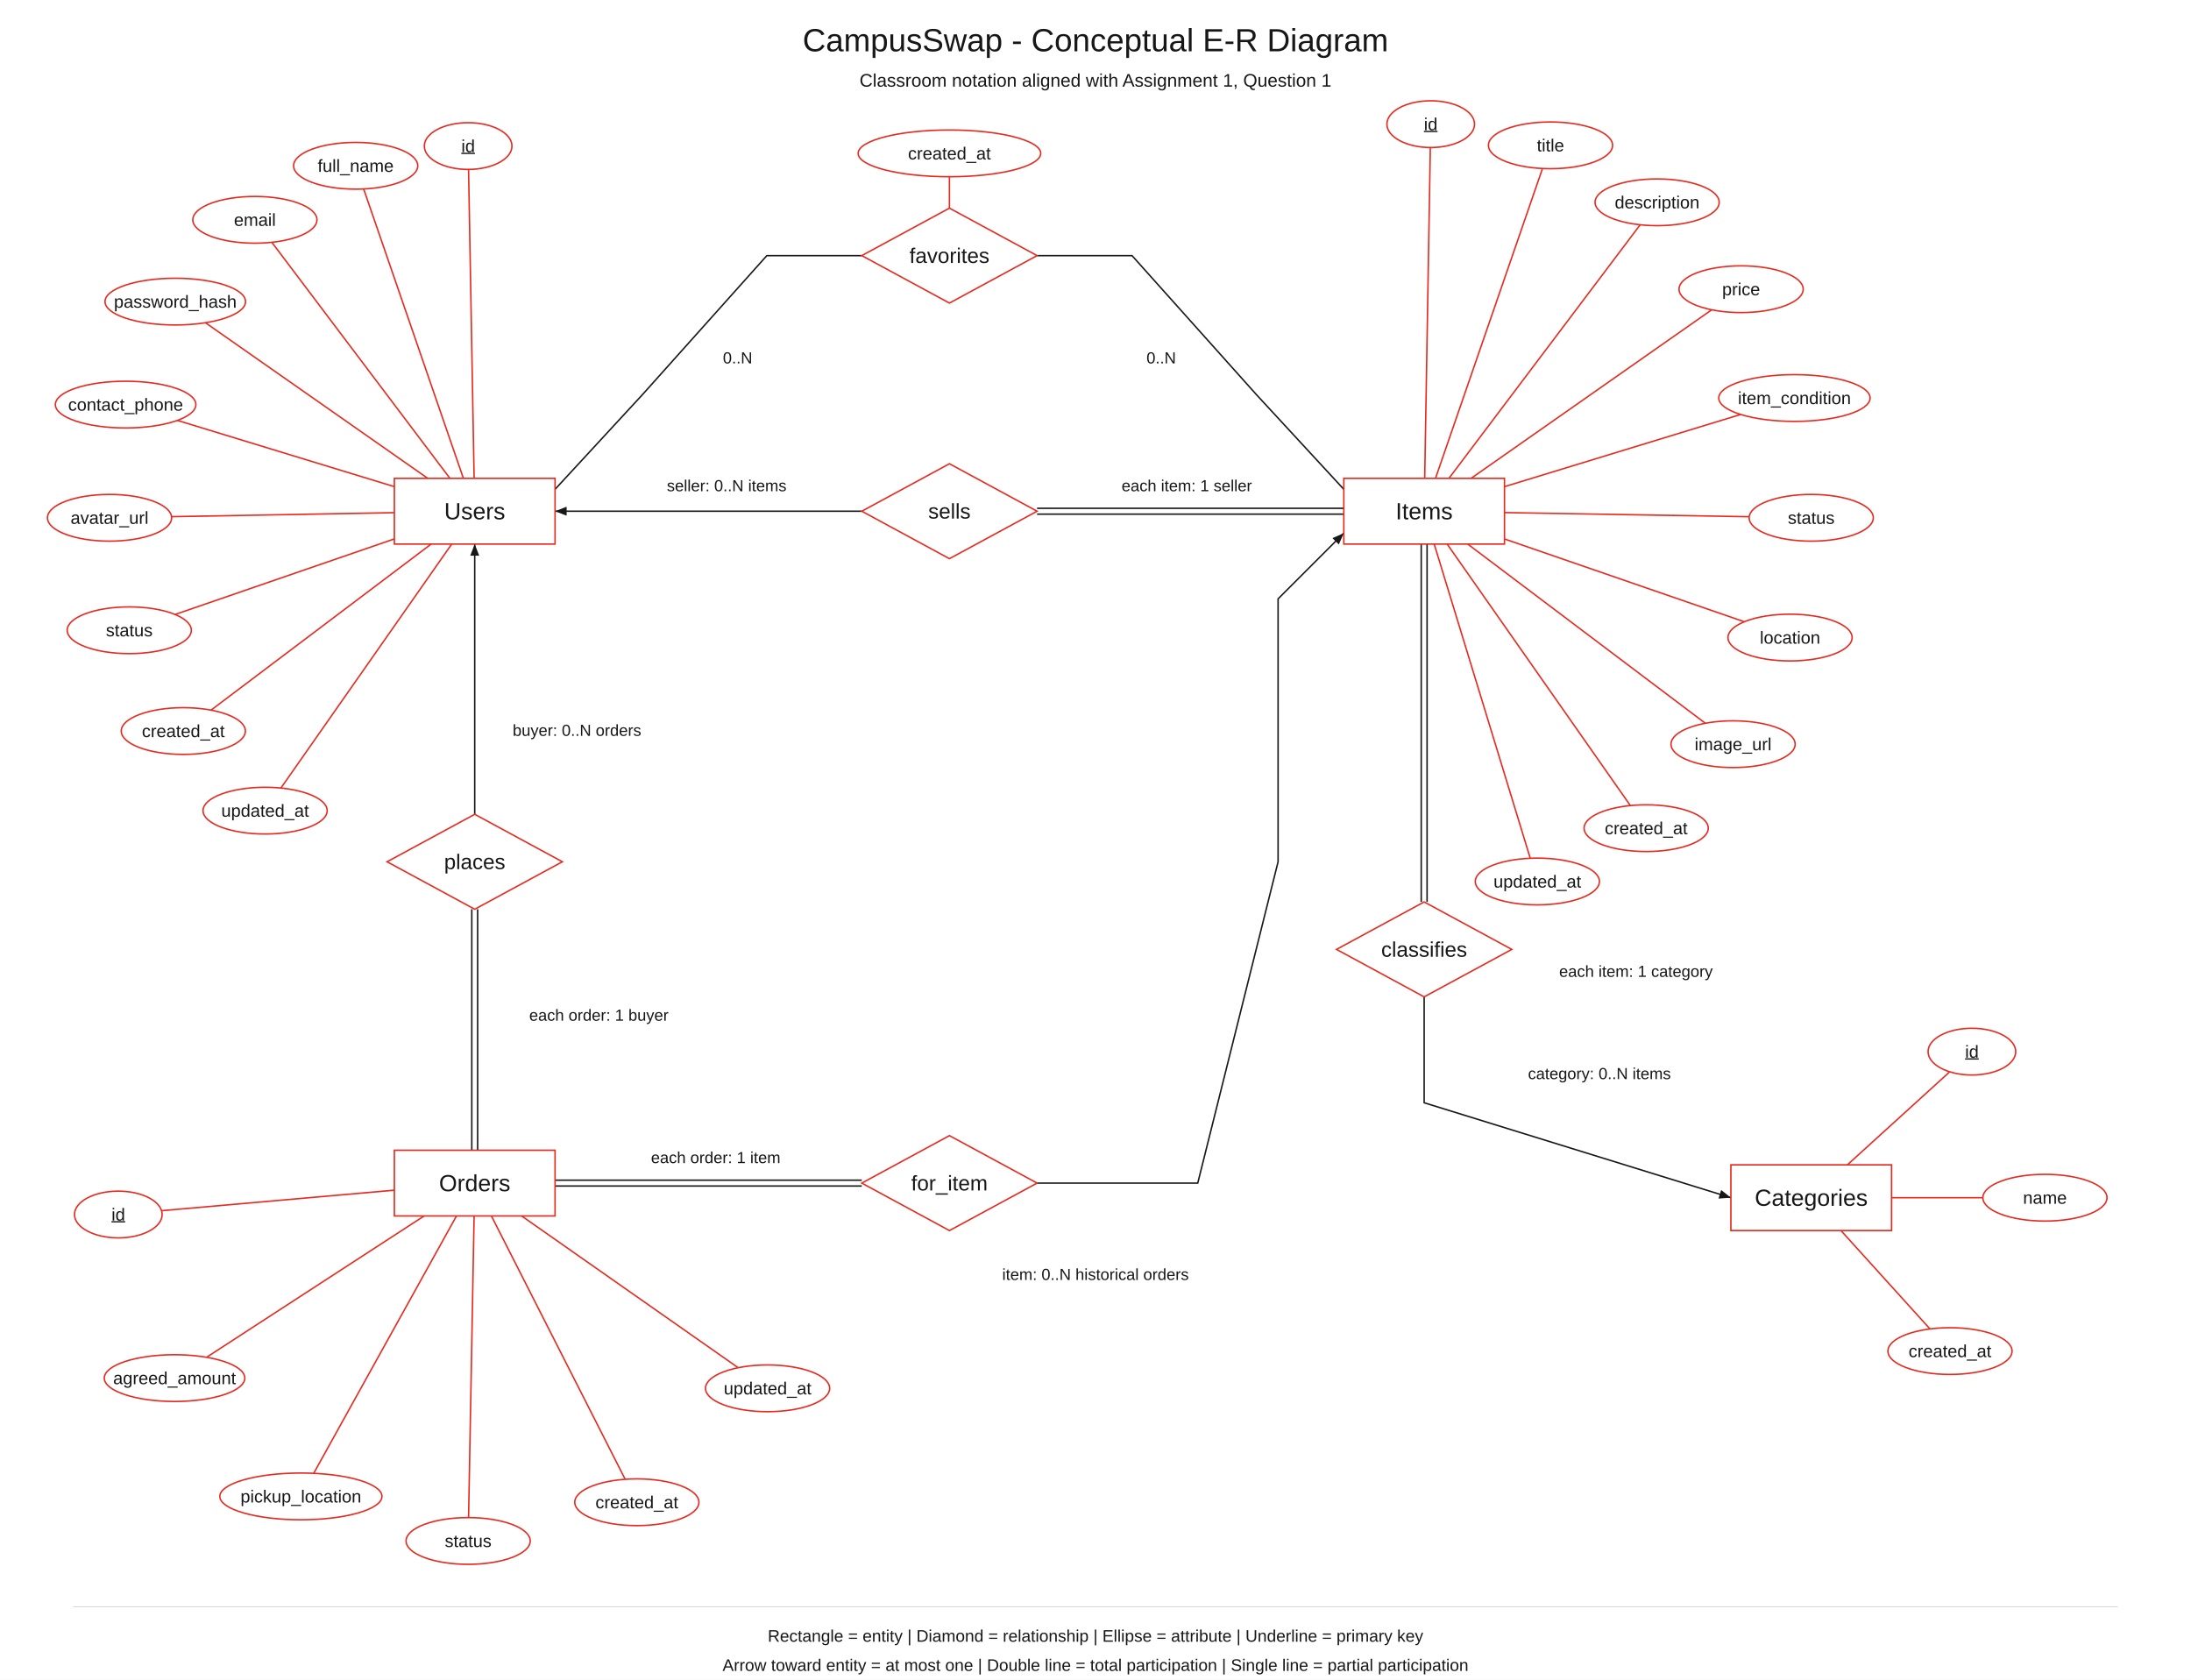
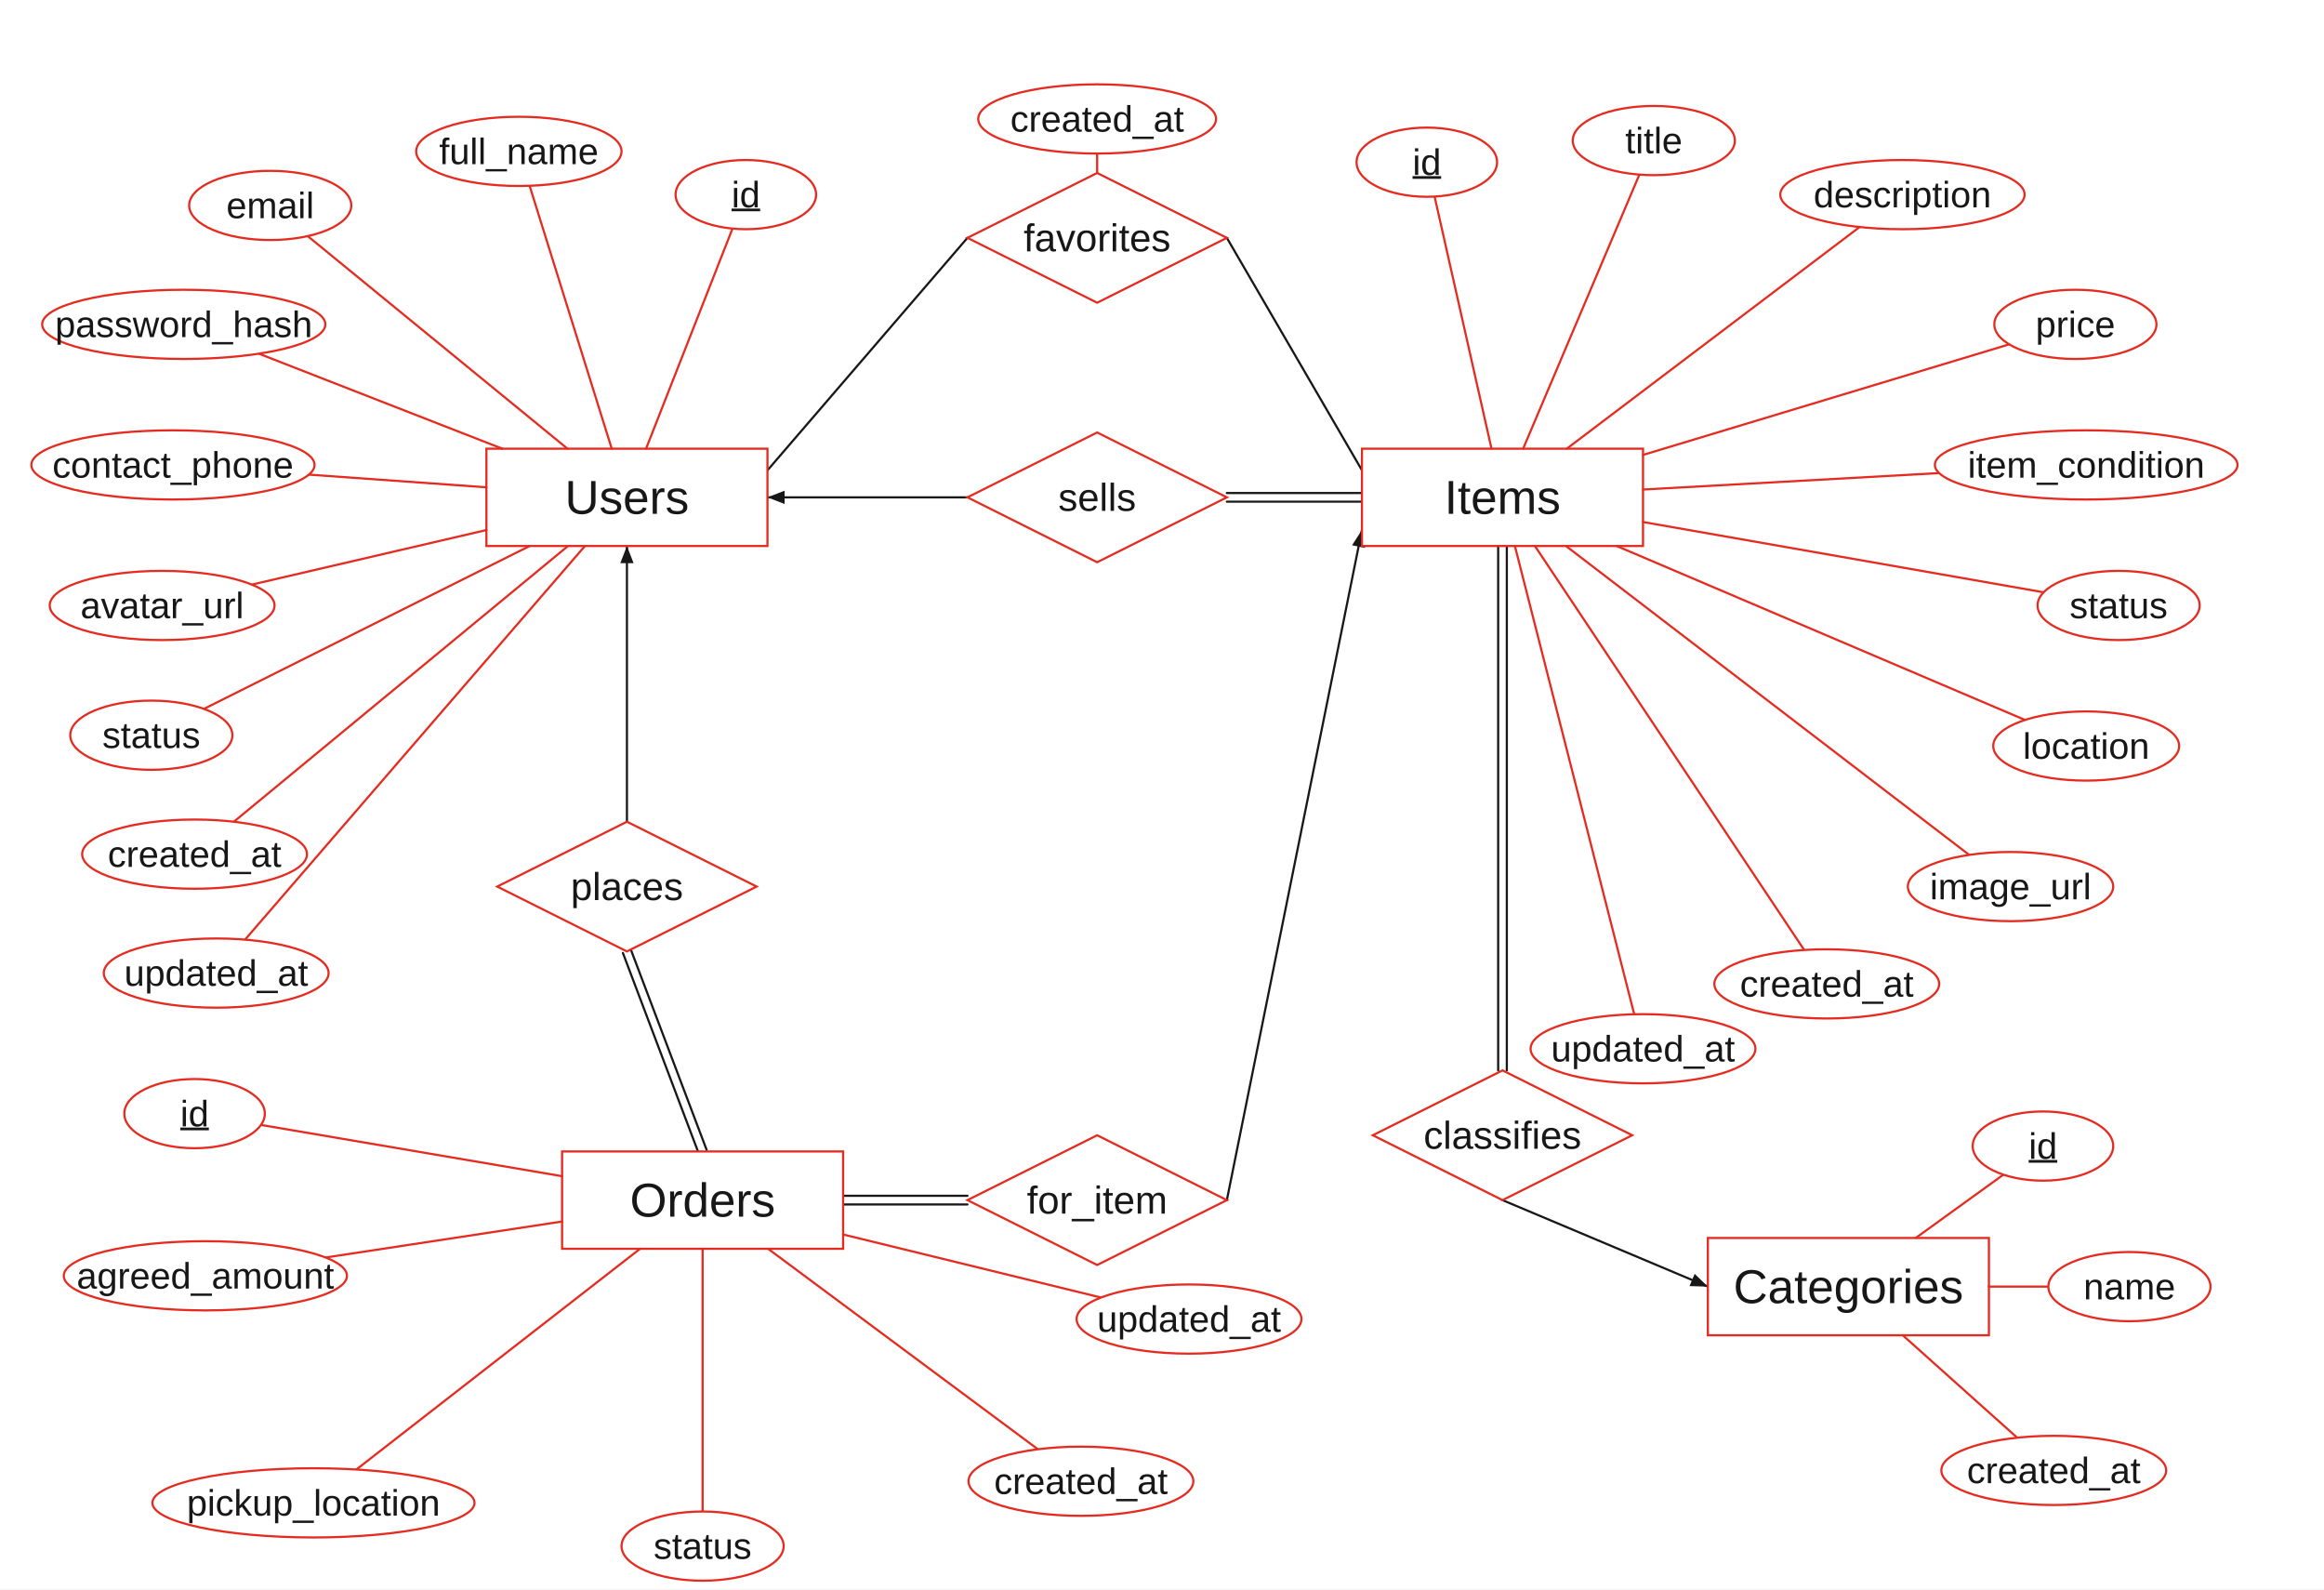
- <svg xmlns="http://www.w3.org/2000/svg" width="3000" height="2300" viewBox="0 0 3000 2300">
+ <svg xmlns="http://www.w3.org/2000/svg" width="2150" height="1470" viewBox="0 0 2150 1470">
  <rect width="100%" height="100%" fill="white" />
-   <text x="1500" y="55" text-anchor="middle" dominant-baseline="central" font-family="Arial, Helvetica, sans-serif" font-size="44" fill="#171717">CampusSwap - Conceptual E-R Diagram</text>
-   <text x="1500" y="110" text-anchor="middle" dominant-baseline="central" font-family="Arial, Helvetica, sans-serif" font-size="25" fill="#171717">Classroom notation aligned with Assignment 1, Question 1</text>
-   <polyline points="1180,700 760,700" fill="none" stroke="#171717" stroke-width="2" />
-   <polygon points="760,700 775.85,693.853 775.85,706.147" fill="#171717" />
-   <polyline points="1420.0,704.0 1840.0,704.0" fill="none" stroke="#171717" stroke-width="2" />
-   <polyline points="1420.0,696.0 1840.0,696.0" fill="none" stroke="#171717" stroke-width="2" />
-   <text x="995" y="665" text-anchor="middle" dominant-baseline="central" font-family="Arial, Helvetica, sans-serif" font-size="22" fill="#171717">seller: 0..N items</text>
-   <text x="1625" y="665" text-anchor="middle" dominant-baseline="central" font-family="Arial, Helvetica, sans-serif" font-size="22" fill="#171717">each item: 1 seller</text>
-   <polyline points="760,670 880,540 1050,350 1180,350" fill="none" stroke="#171717" stroke-width="2" />
-   <polyline points="1420,350 1550,350 1720,540 1840,670" fill="none" stroke="#171717" stroke-width="2" />
-   <text x="1010" y="490" text-anchor="middle" dominant-baseline="central" font-family="Arial, Helvetica, sans-serif" font-size="22" fill="#171717">0..N</text>
-   <text x="1590" y="490" text-anchor="middle" dominant-baseline="central" font-family="Arial, Helvetica, sans-serif" font-size="22" fill="#171717">0..N</text>
-   <polyline points="1300,290 1300,242" fill="none" stroke="#e52b20" stroke-width="2" />
-   <polyline points="650,1115 650,745" fill="none" stroke="#171717" stroke-width="2" />
-   <polygon points="650,745 656.147,760.85 643.853,760.85" fill="#171717" />
-   <polyline points="646.0,1245.0 646.0,1575.0" fill="none" stroke="#171717" stroke-width="2" />
-   <polyline points="654.0,1245.0 654.0,1575.0" fill="none" stroke="#171717" stroke-width="2" />
-   <text x="790" y="1000" text-anchor="middle" dominant-baseline="central" font-family="Arial, Helvetica, sans-serif" font-size="22" fill="#171717">buyer: 0..N orders</text>
-   <text x="820" y="1390" text-anchor="middle" dominant-baseline="central" font-family="Arial, Helvetica, sans-serif" font-size="22" fill="#171717">each order: 1 buyer</text>
-   <polyline points="760.0,1624.0 1180.0,1624.0" fill="none" stroke="#171717" stroke-width="2" />
-   <polyline points="760.0,1616.0 1180.0,1616.0" fill="none" stroke="#171717" stroke-width="2" />
-   <polyline points="1420,1620 1640,1620 1750,1180 1750,820 1840,730" fill="none" stroke="#171717" stroke-width="2" />
-   <polygon points="1840,730 1833.14,745.554 1824.446,736.86" fill="#171717" />
-   <text x="980" y="1585" text-anchor="middle" dominant-baseline="central" font-family="Arial, Helvetica, sans-serif" font-size="22" fill="#171717">each order: 1 item</text>
-   <text x="1500" y="1745" text-anchor="middle" dominant-baseline="central" font-family="Arial, Helvetica, sans-serif" font-size="22" fill="#171717">item: 0..N historical orders</text>
-   <polyline points="1946.0,745.0 1946.0,1235.0" fill="none" stroke="#171717" stroke-width="2" />
-   <polyline points="1954.0,745.0 1954.0,1235.0" fill="none" stroke="#171717" stroke-width="2" />
-   <polyline points="1950,1365 1950,1510 2370,1640" fill="none" stroke="#171717" stroke-width="2" />
-   <polygon points="2370,1640 2353.041,1641.186 2356.677,1629.441" fill="#171717" />
-   <text x="2240" y="1330" text-anchor="middle" dominant-baseline="central" font-family="Arial, Helvetica, sans-serif" font-size="22" fill="#171717">each item: 1 category</text>
-   <text x="2190" y="1470" text-anchor="middle" dominant-baseline="central" font-family="Arial, Helvetica, sans-serif" font-size="22" fill="#171717">category: 0..N items</text>
-   <rect x="540" y="655" width="220" height="90" fill="white" stroke="#e52b20" stroke-width="2" />
-   <text x="650" y="700" text-anchor="middle" dominant-baseline="central" font-family="Arial, Helvetica, sans-serif" font-size="32" fill="#171717">Users</text>
-   <rect x="1840" y="655" width="220" height="90" fill="white" stroke="#e52b20" stroke-width="2" />
-   <text x="1950" y="700" text-anchor="middle" dominant-baseline="central" font-family="Arial, Helvetica, sans-serif" font-size="32" fill="#171717">Items</text>
-   <rect x="540" y="1575" width="220" height="90" fill="white" stroke="#e52b20" stroke-width="2" />
-   <text x="650" y="1620" text-anchor="middle" dominant-baseline="central" font-family="Arial, Helvetica, sans-serif" font-size="32" fill="#171717">Orders</text>
-   <rect x="2370" y="1595" width="220" height="90" fill="white" stroke="#e52b20" stroke-width="2" />
-   <text x="2480" y="1640" text-anchor="middle" dominant-baseline="central" font-family="Arial, Helvetica, sans-serif" font-size="32" fill="#171717">Categories</text>
-   <polygon points="1180,700 1300,635 1420,700 1300,765" fill="white" stroke="#e52b20" stroke-width="2" />
-   <text x="1300" y="700" text-anchor="middle" dominant-baseline="central" font-family="Arial, Helvetica, sans-serif" font-size="29" fill="#171717">sells</text>
-   <polygon points="1180,350 1300,285 1420,350 1300,415" fill="white" stroke="#e52b20" stroke-width="2" />
-   <text x="1300" y="350" text-anchor="middle" dominant-baseline="central" font-family="Arial, Helvetica, sans-serif" font-size="29" fill="#171717">favorites</text>
-   <polygon points="530,1180 650,1115 770,1180 650,1245" fill="white" stroke="#e52b20" stroke-width="2" />
-   <text x="650" y="1180" text-anchor="middle" dominant-baseline="central" font-family="Arial, Helvetica, sans-serif" font-size="29" fill="#171717">places</text>
-   <polygon points="1180,1620 1300,1555 1420,1620 1300,1685" fill="white" stroke="#e52b20" stroke-width="2" />
-   <text x="1300" y="1620" text-anchor="middle" dominant-baseline="central" font-family="Arial, Helvetica, sans-serif" font-size="29" fill="#171717">for_item</text>
-   <polygon points="1830,1300 1950,1235 2070,1300 1950,1365" fill="white" stroke="#e52b20" stroke-width="2" />
-   <text x="1950" y="1300" text-anchor="middle" dominant-baseline="central" font-family="Arial, Helvetica, sans-serif" font-size="29" fill="#171717">classifies</text>
-   <ellipse cx="1300" cy="210" rx="125" ry="32" fill="white" stroke="#e52b20" stroke-width="2" />
-   <text x="1300" y="210" text-anchor="middle" dominant-baseline="central" font-family="Arial, Helvetica, sans-serif" font-size="24" fill="#171717">created_at</text>
-   <polyline points="618.5,745.0 384.66,1079.056" fill="none" stroke="#e52b20" stroke-width="2" />
-   <ellipse cx="363" cy="1110" rx="85" ry="32" fill="white" stroke="#e52b20" stroke-width="2" />
-   <text x="363" y="1110" text-anchor="middle" dominant-baseline="central" font-family="Arial, Helvetica, sans-serif" font-size="24" fill="#171717">updated_at</text>
-   <polyline points="590.349,745.0 288.955,972.367" fill="none" stroke="#e52b20" stroke-width="2" />
-   <ellipse cx="251" cy="1001" rx="85" ry="32" fill="white" stroke="#e52b20" stroke-width="2" />
-   <text x="251" y="1001" text-anchor="middle" dominant-baseline="central" font-family="Arial, Helvetica, sans-serif" font-size="24" fill="#171717">created_at</text>
-   <polyline points="540.0,737.907 239.699,841.393" fill="none" stroke="#e52b20" stroke-width="2" />
-   <ellipse cx="177" cy="863" rx="85" ry="32" fill="white" stroke="#e52b20" stroke-width="2" />
-   <text x="177" y="863" text-anchor="middle" dominant-baseline="central" font-family="Arial, Helvetica, sans-serif" font-size="24" fill="#171717">status</text>
-   <polyline points="540.0,701.98 234.903,707.472" fill="none" stroke="#e52b20" stroke-width="2" />
-   <ellipse cx="150" cy="709" rx="85" ry="32" fill="white" stroke="#e52b20" stroke-width="2" />
-   <text x="150" y="709" text-anchor="middle" dominant-baseline="central" font-family="Arial, Helvetica, sans-serif" font-size="24" fill="#171717">avatar_url</text>
-   <polyline points="540.0,666.402 242.859,575.643" fill="none" stroke="#e52b20" stroke-width="2" />
-   <ellipse cx="172" cy="554" rx="96.2" ry="32" fill="white" stroke="#e52b20" stroke-width="2" />
-   <text x="172" y="554" text-anchor="middle" dominant-baseline="central" font-family="Arial, Helvetica, sans-serif" font-size="24" fill="#171717">contact_phone</text>
-   <polyline points="585.714,655.0 281.289,441.903" fill="none" stroke="#e52b20" stroke-width="2" />
-   <ellipse cx="240" cy="413" rx="96.2" ry="32" fill="white" stroke="#e52b20" stroke-width="2" />
-   <text x="240" y="413" text-anchor="middle" dominant-baseline="central" font-family="Arial, Helvetica, sans-serif" font-size="24" fill="#171717">password_hash</text>
-   <polyline points="616.053,655.0 372.222,331.783" fill="none" stroke="#e52b20" stroke-width="2" />
-   <ellipse cx="349" cy="301" rx="85" ry="32" fill="white" stroke="#e52b20" stroke-width="2" />
-   <text x="349" y="301" text-anchor="middle" dominant-baseline="central" font-family="Arial, Helvetica, sans-serif" font-size="24" fill="#171717">email</text>
-   <polyline points="634.493,655.0 497.936,258.734" fill="none" stroke="#e52b20" stroke-width="2" />
-   <ellipse cx="487" cy="227" rx="85" ry="32" fill="white" stroke="#e52b20" stroke-width="2" />
-   <text x="487" y="227" text-anchor="middle" dominant-baseline="central" font-family="Arial, Helvetica, sans-serif" font-size="24" fill="#171717">full_name</text>
-   <polyline points="649.19,655.0 641.576,231.999" fill="none" stroke="#e52b20" stroke-width="2" />
-   <ellipse cx="641" cy="200" rx="60" ry="32" fill="white" stroke="#e52b20" stroke-width="2" />
-   <text x="641" y="200" text-anchor="middle" dominant-baseline="central" font-family="Arial, Helvetica, sans-serif" font-size="24" fill="#171717" text-decoration="underline">id</text>
-   <polyline points="1950.764,655.0 1958.457,201.999" fill="none" stroke="#e52b20" stroke-width="2" />
-   <ellipse cx="1959" cy="170" rx="60" ry="32" fill="white" stroke="#e52b20" stroke-width="2" />
-   <text x="1959" y="170" text-anchor="middle" dominant-baseline="central" font-family="Arial, Helvetica, sans-serif" font-size="24" fill="#171717" text-decoration="underline">id</text>
-   <polyline points="1965.539,655.0 2112.042,230.733" fill="none" stroke="#e52b20" stroke-width="2" />
-   <ellipse cx="2123" cy="199" rx="85" ry="32" fill="white" stroke="#e52b20" stroke-width="2" />
-   <text x="2123" y="199" text-anchor="middle" dominant-baseline="central" font-family="Arial, Helvetica, sans-serif" font-size="24" fill="#171717">title</text>
-   <polyline points="1983.936,655.0 2245.785,307.783" fill="none" stroke="#e52b20" stroke-width="2" />
-   <ellipse cx="2269" cy="277" rx="85" ry="32" fill="white" stroke="#e52b20" stroke-width="2" />
-   <text x="2269" y="277" text-anchor="middle" dominant-baseline="central" font-family="Arial, Helvetica, sans-serif" font-size="24" fill="#171717">description</text>
-   <polyline points="2014.243,655.0 2343.76,424.187" fill="none" stroke="#e52b20" stroke-width="2" />
-   <ellipse cx="2384" cy="396" rx="85" ry="32" fill="white" stroke="#e52b20" stroke-width="2" />
-   <text x="2384" y="396" text-anchor="middle" dominant-baseline="central" font-family="Arial, Helvetica, sans-serif" font-size="24" fill="#171717">price</text>
-   <polyline points="2060.0,666.371 2383.368,567.511" fill="none" stroke="#e52b20" stroke-width="2" />
-   <ellipse cx="2457" cy="545" rx="103.6" ry="32" fill="white" stroke="#e52b20" stroke-width="2" />
-   <text x="2457" y="545" text-anchor="middle" dominant-baseline="central" font-family="Arial, Helvetica, sans-serif" font-size="24" fill="#171717">item_condition</text>
-   <polyline points="2060.0,701.868 2395.086,707.558" fill="none" stroke="#e52b20" stroke-width="2" />
-   <ellipse cx="2480" cy="709" rx="85" ry="32" fill="white" stroke="#e52b20" stroke-width="2" />
-   <text x="2480" y="709" text-anchor="middle" dominant-baseline="central" font-family="Arial, Helvetica, sans-serif" font-size="24" fill="#171717">status</text>
-   <polyline points="2060.0,737.984 2388.359,851.37" fill="none" stroke="#e52b20" stroke-width="2" />
-   <ellipse cx="2451" cy="873" rx="85" ry="32" fill="white" stroke="#e52b20" stroke-width="2" />
-   <text x="2451" y="873" text-anchor="middle" dominant-baseline="central" font-family="Arial, Helvetica, sans-serif" font-size="24" fill="#171717">location</text>
-   <polyline points="2009.671,745.0 2335.035,990.369" fill="none" stroke="#e52b20" stroke-width="2" />
-   <ellipse cx="2373" cy="1019" rx="85" ry="32" fill="white" stroke="#e52b20" stroke-width="2" />
-   <text x="2373" y="1019" text-anchor="middle" dominant-baseline="central" font-family="Arial, Helvetica, sans-serif" font-size="24" fill="#171717">image_url</text>
-   <polyline points="1981.521,745.0 2232.326,1103.058" fill="none" stroke="#e52b20" stroke-width="2" />
-   <ellipse cx="2254" cy="1134" rx="85" ry="32" fill="white" stroke="#e52b20" stroke-width="2" />
-   <text x="2254" y="1134" text-anchor="middle" dominant-baseline="central" font-family="Arial, Helvetica, sans-serif" font-size="24" fill="#171717">created_at</text>
-   <polyline points="1963.757,745.0 2095.281,1175.21" fill="none" stroke="#e52b20" stroke-width="2" />
-   <ellipse cx="2105" cy="1207" rx="85" ry="32" fill="white" stroke="#e52b20" stroke-width="2" />
-   <text x="2105" y="1207" text-anchor="middle" dominant-baseline="central" font-family="Arial, Helvetica, sans-serif" font-size="24" fill="#171717">updated_at</text>
-   <polyline points="714.217,1665.0 1010.772,1872.811" fill="none" stroke="#e52b20" stroke-width="2" />
-   <ellipse cx="1051" cy="1901" rx="85" ry="32" fill="white" stroke="#e52b20" stroke-width="2" />
-   <text x="1051" y="1901" text-anchor="middle" dominant-baseline="central" font-family="Arial, Helvetica, sans-serif" font-size="24" fill="#171717">updated_at</text>
-   <polyline points="672.86,1665.0 856.033,2025.57" fill="none" stroke="#e52b20" stroke-width="2" />
-   <ellipse cx="872" cy="2057" rx="85" ry="32" fill="white" stroke="#e52b20" stroke-width="2" />
-   <text x="872" y="2057" text-anchor="middle" dominant-baseline="central" font-family="Arial, Helvetica, sans-serif" font-size="24" fill="#171717">created_at</text>
-   <polyline points="649.173,1665.0 641.588,2078.001" fill="none" stroke="#e52b20" stroke-width="2" />
-   <ellipse cx="641" cy="2110" rx="85" ry="32" fill="white" stroke="#e52b20" stroke-width="2" />
-   <text x="641" y="2110" text-anchor="middle" dominant-baseline="central" font-family="Arial, Helvetica, sans-serif" font-size="24" fill="#171717">status</text>
-   <polyline points="625.035,1665.0 429.53,2017.402" fill="none" stroke="#e52b20" stroke-width="2" />
-   <ellipse cx="412" cy="2049" rx="111.0" ry="32" fill="white" stroke="#e52b20" stroke-width="2" />
-   <text x="412" y="2049" text-anchor="middle" dominant-baseline="central" font-family="Arial, Helvetica, sans-serif" font-size="24" fill="#171717">pickup_location</text>
-   <polyline points="580.73,1665.0 282.845,1858.517" fill="none" stroke="#e52b20" stroke-width="2" />
-   <ellipse cx="239" cy="1887" rx="96.2" ry="32" fill="white" stroke="#e52b20" stroke-width="2" />
-   <text x="239" y="1887" text-anchor="middle" dominant-baseline="central" font-family="Arial, Helvetica, sans-serif" font-size="24" fill="#171717">agreed_amount</text>
-   <polyline points="540.0,1629.693 221.198,1657.784" fill="none" stroke="#e52b20" stroke-width="2" />
-   <ellipse cx="162" cy="1663" rx="60" ry="32" fill="white" stroke="#e52b20" stroke-width="2" />
-   <text x="162" y="1663" text-anchor="middle" dominant-baseline="central" font-family="Arial, Helvetica, sans-serif" font-size="24" fill="#171717" text-decoration="underline">id</text>
-   <polyline points="2529.5,1595.0 2669.639,1467.601" fill="none" stroke="#e52b20" stroke-width="2" />
-   <ellipse cx="2700" cy="1440" rx="60" ry="32" fill="white" stroke="#e52b20" stroke-width="2" />
-   <text x="2700" y="1440" text-anchor="middle" dominant-baseline="central" font-family="Arial, Helvetica, sans-serif" font-size="24" fill="#171717" text-decoration="underline">id</text>
-   <polyline points="2590.0,1640.0 2715.0,1640.0" fill="none" stroke="#e52b20" stroke-width="2" />
-   <ellipse cx="2800" cy="1640" rx="85" ry="32" fill="white" stroke="#e52b20" stroke-width="2" />
-   <text x="2800" y="1640" text-anchor="middle" dominant-baseline="central" font-family="Arial, Helvetica, sans-serif" font-size="24" fill="#171717">name</text>
-   <polyline points="2520.714,1685.0 2642.594,1819.709" fill="none" stroke="#e52b20" stroke-width="2" />
-   <ellipse cx="2670" cy="1850" rx="85" ry="32" fill="white" stroke="#e52b20" stroke-width="2" />
-   <text x="2670" y="1850" text-anchor="middle" dominant-baseline="central" font-family="Arial, Helvetica, sans-serif" font-size="24" fill="#171717">created_at</text>
-   <polyline points="100,2200 2900,2200" fill="none" stroke="#cccccc" stroke-width="1" />
-   <text x="1500" y="2240" text-anchor="middle" dominant-baseline="central" font-family="Arial, Helvetica, sans-serif" font-size="23" fill="#171717">Rectangle = entity  |  Diamond = relationship  |  Ellipse = attribute  |  Underline = primary key</text>
-   <text x="1500" y="2280" text-anchor="middle" dominant-baseline="central" font-family="Arial, Helvetica, sans-serif" font-size="23" fill="#171717">Arrow toward entity = at most one  |  Double line = total participation  |  Single line = partial participation</text>
+   <polyline points="895,460 710,460" fill="none" stroke="#171717" stroke-width="2" stroke-linecap="round" stroke-linejoin="round" />
+   <polygon points="710,460 725.85,453.853 725.85,466.147" fill="#171717" />
+   <polyline points="1135.0,464.0 1260.0,464.0" fill="none" stroke="#171717" stroke-width="2" stroke-linecap="round" stroke-linejoin="round" />
+   <polyline points="1135.0,456.0 1260.0,456.0" fill="none" stroke="#171717" stroke-width="2" stroke-linecap="round" stroke-linejoin="round" />
+   <polyline points="710,435 895,220" fill="none" stroke="#171717" stroke-width="2" stroke-linecap="round" stroke-linejoin="round" />
+   <polyline points="1135,220 1260,435" fill="none" stroke="#171717" stroke-width="2" stroke-linecap="round" stroke-linejoin="round" />
+   <polyline points="1015,160 1015,142" fill="none" stroke="#e52b20" stroke-width="2" stroke-linecap="round" stroke-linejoin="round" />
+   <polyline points="580,760 580,505" fill="none" stroke="#171717" stroke-width="2" stroke-linecap="round" stroke-linejoin="round" />
+   <polygon points="580,505 586.147,520.85 573.853,520.85" fill="#171717" />
+   <polyline points="576.259,881.416 646.259,1066.416" fill="none" stroke="#171717" stroke-width="2" stroke-linecap="round" stroke-linejoin="round" />
+   <polyline points="583.741,878.584 653.741,1063.584" fill="none" stroke="#171717" stroke-width="2" stroke-linecap="round" stroke-linejoin="round" />
+   <polyline points="780.0,1114.0 895.0,1114.0" fill="none" stroke="#171717" stroke-width="2" stroke-linecap="round" stroke-linejoin="round" />
+   <polyline points="780.0,1106.0 895.0,1106.0" fill="none" stroke="#171717" stroke-width="2" stroke-linecap="round" stroke-linejoin="round" />
+   <polyline points="1135,1110 1260,490" fill="none" stroke="#171717" stroke-width="2" stroke-linecap="round" stroke-linejoin="round" />
+   <polygon points="1260,490 1262.894,506.752 1250.841,504.322" fill="#171717" />
+   <polyline points="1386.0,505.0 1386.0,990.0" fill="none" stroke="#171717" stroke-width="2" stroke-linecap="round" stroke-linejoin="round" />
+   <polyline points="1394.0,505.0 1394.0,990.0" fill="none" stroke="#171717" stroke-width="2" stroke-linecap="round" stroke-linejoin="round" />
+   <polyline points="1390,1110 1580,1190" fill="none" stroke="#171717" stroke-width="2" stroke-linecap="round" stroke-linejoin="round" />
+   <polygon points="1580,1190 1563.007,1189.515 1567.778,1178.184" fill="#171717" />
+   <rect x="450" y="415" width="260" height="90" fill="white" stroke="#e52b20" stroke-width="2" />
+   <text x="580" y="460" text-anchor="middle" dominant-baseline="central" font-family="Arial, Helvetica, sans-serif" font-size="44" fill="#171717">Users</text>
+   <rect x="1260" y="415" width="260" height="90" fill="white" stroke="#e52b20" stroke-width="2" />
+   <text x="1390" y="460" text-anchor="middle" dominant-baseline="central" font-family="Arial, Helvetica, sans-serif" font-size="44" fill="#171717">Items</text>
+   <rect x="520" y="1065" width="260" height="90" fill="white" stroke="#e52b20" stroke-width="2" />
+   <text x="650" y="1110" text-anchor="middle" dominant-baseline="central" font-family="Arial, Helvetica, sans-serif" font-size="44" fill="#171717">Orders</text>
+   <rect x="1580" y="1145" width="260" height="90" fill="white" stroke="#e52b20" stroke-width="2" />
+   <text x="1710" y="1190" text-anchor="middle" dominant-baseline="central" font-family="Arial, Helvetica, sans-serif" font-size="44" fill="#171717">Categories</text>
+   <polygon points="895,460 1015,400 1135,460 1015,520" fill="white" stroke="#e52b20" stroke-width="2" />
+   <text x="1015" y="460" text-anchor="middle" dominant-baseline="central" font-family="Arial, Helvetica, sans-serif" font-size="36" fill="#171717">sells</text>
+   <polygon points="895,220 1015,160 1135,220 1015,280" fill="white" stroke="#e52b20" stroke-width="2" />
+   <text x="1015" y="220" text-anchor="middle" dominant-baseline="central" font-family="Arial, Helvetica, sans-serif" font-size="36" fill="#171717">favorites</text>
+   <polygon points="460,820 580,760 700,820 580,880" fill="white" stroke="#e52b20" stroke-width="2" />
+   <text x="580" y="820" text-anchor="middle" dominant-baseline="central" font-family="Arial, Helvetica, sans-serif" font-size="36" fill="#171717">places</text>
+   <polygon points="895,1110 1015,1050 1135,1110 1015,1170" fill="white" stroke="#e52b20" stroke-width="2" />
+   <text x="1015" y="1110" text-anchor="middle" dominant-baseline="central" font-family="Arial, Helvetica, sans-serif" font-size="36" fill="#171717">for_item</text>
+   <polygon points="1270,1050 1390,990 1510,1050 1390,1110" fill="white" stroke="#e52b20" stroke-width="2" />
+   <text x="1390" y="1050" text-anchor="middle" dominant-baseline="central" font-family="Arial, Helvetica, sans-serif" font-size="36" fill="#171717">classifies</text>
+   <ellipse cx="1015" cy="110" rx="110" ry="32" fill="white" stroke="#e52b20" stroke-width="2" />
+   <text x="1015" y="110" text-anchor="middle" dominant-baseline="central" font-family="Arial, Helvetica, sans-serif" font-size="34" fill="#171717">created_at</text>
+   <polyline points="597.679,415.0 677.657,211.418" fill="none" stroke="#e52b20" stroke-width="2" stroke-linecap="round" stroke-linejoin="round" />
+   <ellipse cx="690" cy="180" rx="65" ry="32" fill="white" stroke="#e52b20" stroke-width="2" />
+   <text x="690" y="180" text-anchor="middle" dominant-baseline="central" font-family="Arial, Helvetica, sans-serif" font-size="34" fill="#171717" text-decoration="underline">id</text>
+   <polyline points="565.938,415.0 489.945,171.824" fill="none" stroke="#e52b20" stroke-width="2" stroke-linecap="round" stroke-linejoin="round" />
+   <ellipse cx="480" cy="140" rx="95" ry="32" fill="white" stroke="#e52b20" stroke-width="2" />
+   <text x="480" y="140" text-anchor="middle" dominant-baseline="central" font-family="Arial, Helvetica, sans-serif" font-size="34" fill="#171717">full_name</text>
+   <polyline points="525.0,415.0 284.679,218.374" fill="none" stroke="#e52b20" stroke-width="2" stroke-linecap="round" stroke-linejoin="round" />
+   <ellipse cx="250" cy="190" rx="75" ry="32" fill="white" stroke="#e52b20" stroke-width="2" />
+   <text x="250" y="190" text-anchor="middle" dominant-baseline="central" font-family="Arial, Helvetica, sans-serif" font-size="34" fill="#171717">email</text>
+   <polyline points="464.688,415.0 239.506,327.124" fill="none" stroke="#e52b20" stroke-width="2" stroke-linecap="round" stroke-linejoin="round" />
+   <ellipse cx="170" cy="300" rx="131" ry="32" fill="white" stroke="#e52b20" stroke-width="2" />
+   <text x="170" y="300" text-anchor="middle" dominant-baseline="central" font-family="Arial, Helvetica, sans-serif" font-size="34" fill="#171717">password_hash</text>
+   <polyline points="450.0,450.714 285.735,438.981" fill="none" stroke="#e52b20" stroke-width="2" stroke-linecap="round" stroke-linejoin="round" />
+   <ellipse cx="160" cy="430" rx="131" ry="32" fill="white" stroke="#e52b20" stroke-width="2" />
+   <text x="160" y="430" text-anchor="middle" dominant-baseline="central" font-family="Arial, Helvetica, sans-serif" font-size="34" fill="#171717">contact_phone</text>
+   <polyline points="450.0,490.233 232.968,540.705" fill="none" stroke="#e52b20" stroke-width="2" stroke-linecap="round" stroke-linejoin="round" />
+   <ellipse cx="150" cy="560" rx="104" ry="32" fill="white" stroke="#e52b20" stroke-width="2" />
+   <text x="150" y="560" text-anchor="middle" dominant-baseline="central" font-family="Arial, Helvetica, sans-serif" font-size="34" fill="#171717">avatar_url</text>
+   <polyline points="490.0,505.0 188.684,655.658" fill="none" stroke="#e52b20" stroke-width="2" stroke-linecap="round" stroke-linejoin="round" />
+   <ellipse cx="140" cy="680" rx="75" ry="32" fill="white" stroke="#e52b20" stroke-width="2" />
+   <text x="140" y="680" text-anchor="middle" dominant-baseline="central" font-family="Arial, Helvetica, sans-serif" font-size="34" fill="#171717">status</text>
+   <polyline points="525.455,505.0 216.343,760.017" fill="none" stroke="#e52b20" stroke-width="2" stroke-linecap="round" stroke-linejoin="round" />
+   <ellipse cx="180" cy="790" rx="104" ry="32" fill="white" stroke="#e52b20" stroke-width="2" />
+   <text x="180" y="790" text-anchor="middle" dominant-baseline="central" font-family="Arial, Helvetica, sans-serif" font-size="34" fill="#171717">created_at</text>
+   <polyline points="541.136,505.0 226.709,869.073" fill="none" stroke="#e52b20" stroke-width="2" stroke-linecap="round" stroke-linejoin="round" />
+   <ellipse cx="200" cy="900" rx="104" ry="32" fill="white" stroke="#e52b20" stroke-width="2" />
+   <text x="200" y="900" text-anchor="middle" dominant-baseline="central" font-family="Arial, Helvetica, sans-serif" font-size="34" fill="#171717">updated_at</text>
+   <polyline points="1379.839,415.0 1327.182,181.804" fill="none" stroke="#e52b20" stroke-width="2" stroke-linecap="round" stroke-linejoin="round" />
+   <ellipse cx="1320" cy="150" rx="65" ry="32" fill="white" stroke="#e52b20" stroke-width="2" />
+   <text x="1320" y="150" text-anchor="middle" dominant-baseline="central" font-family="Arial, Helvetica, sans-serif" font-size="34" fill="#171717" text-decoration="underline">id</text>
+   <polyline points="1409.091,415.0 1516.641,161.488" fill="none" stroke="#e52b20" stroke-width="2" stroke-linecap="round" stroke-linejoin="round" />
+   <ellipse cx="1530" cy="130" rx="75" ry="32" fill="white" stroke="#e52b20" stroke-width="2" />
+   <text x="1530" y="130" text-anchor="middle" dominant-baseline="central" font-family="Arial, Helvetica, sans-serif" font-size="34" fill="#171717">title</text>
+   <polyline points="1449.464,415.0 1720.396,209.97" fill="none" stroke="#e52b20" stroke-width="2" stroke-linecap="round" stroke-linejoin="round" />
+   <ellipse cx="1760" cy="180" rx="113" ry="32" fill="white" stroke="#e52b20" stroke-width="2" />
+   <text x="1760" y="180" text-anchor="middle" dominant-baseline="central" font-family="Arial, Helvetica, sans-serif" font-size="34" fill="#171717">description</text>
+   <polyline points="1520.0,420.755 1858.775,318.483" fill="none" stroke="#e52b20" stroke-width="2" stroke-linecap="round" stroke-linejoin="round" />
+   <ellipse cx="1920" cy="300" rx="75" ry="32" fill="white" stroke="#e52b20" stroke-width="2" />
+   <text x="1920" y="300" text-anchor="middle" dominant-baseline="central" font-family="Arial, Helvetica, sans-serif" font-size="34" fill="#171717">price</text>
+   <polyline points="1520.0,452.778 1793.961,437.558" fill="none" stroke="#e52b20" stroke-width="2" stroke-linecap="round" stroke-linejoin="round" />
+   <ellipse cx="1930" cy="430" rx="140" ry="32" fill="white" stroke="#e52b20" stroke-width="2" />
+   <text x="1930" y="430" text-anchor="middle" dominant-baseline="central" font-family="Arial, Helvetica, sans-serif" font-size="34" fill="#171717">item_condition</text>
+   <polyline points="1520.0,482.807 1890.635,547.831" fill="none" stroke="#e52b20" stroke-width="2" stroke-linecap="round" stroke-linejoin="round" />
+   <ellipse cx="1960" cy="560" rx="75" ry="32" fill="white" stroke="#e52b20" stroke-width="2" />
+   <text x="1960" y="560" text-anchor="middle" dominant-baseline="central" font-family="Arial, Helvetica, sans-serif" font-size="34" fill="#171717">status</text>
+   <polyline points="1495.652,505.0 1873.42,665.901" fill="none" stroke="#e52b20" stroke-width="2" stroke-linecap="round" stroke-linejoin="round" />
+   <ellipse cx="1930" cy="690" rx="86" ry="32" fill="white" stroke="#e52b20" stroke-width="2" />
+   <text x="1930" y="690" text-anchor="middle" dominant-baseline="central" font-family="Arial, Helvetica, sans-serif" font-size="34" fill="#171717">location</text>
+   <polyline points="1448.75,505.0 1821.757,790.707" fill="none" stroke="#e52b20" stroke-width="2" stroke-linecap="round" stroke-linejoin="round" />
+   <ellipse cx="1860" cy="820" rx="95" ry="32" fill="white" stroke="#e52b20" stroke-width="2" />
+   <text x="1860" y="820" text-anchor="middle" dominant-baseline="central" font-family="Arial, Helvetica, sans-serif" font-size="34" fill="#171717">image_url</text>
+   <polyline points="1420.0,505.0 1669.102,878.653" fill="none" stroke="#e52b20" stroke-width="2" stroke-linecap="round" stroke-linejoin="round" />
+   <ellipse cx="1690" cy="910" rx="104" ry="32" fill="white" stroke="#e52b20" stroke-width="2" />
+   <text x="1690" y="910" text-anchor="middle" dominant-baseline="central" font-family="Arial, Helvetica, sans-serif" font-size="34" fill="#171717">created_at</text>
+   <polyline points="1401.471,505.0 1511.868,938.098" fill="none" stroke="#e52b20" stroke-width="2" stroke-linecap="round" stroke-linejoin="round" />
+   <ellipse cx="1520" cy="970" rx="104" ry="32" fill="white" stroke="#e52b20" stroke-width="2" />
+   <text x="1520" y="970" text-anchor="middle" dominant-baseline="central" font-family="Arial, Helvetica, sans-serif" font-size="34" fill="#171717">updated_at</text>
+   <polyline points="520.0,1087.872 241.432,1040.456" fill="none" stroke="#e52b20" stroke-width="2" stroke-linecap="round" stroke-linejoin="round" />
+   <ellipse cx="180" cy="1030" rx="65" ry="32" fill="white" stroke="#e52b20" stroke-width="2" />
+   <text x="180" y="1030" text-anchor="middle" dominant-baseline="central" font-family="Arial, Helvetica, sans-serif" font-size="34" fill="#171717" text-decoration="underline">id</text>
+   <polyline points="520.0,1129.783 301.19,1163.08" fill="none" stroke="#e52b20" stroke-width="2" stroke-linecap="round" stroke-linejoin="round" />
+   <ellipse cx="190" cy="1180" rx="131" ry="32" fill="white" stroke="#e52b20" stroke-width="2" />
+   <text x="190" y="1180" text-anchor="middle" dominant-baseline="central" font-family="Arial, Helvetica, sans-serif" font-size="34" fill="#171717">agreed_amount</text>
+   <polyline points="592.143,1155.0 329.659,1359.154" fill="none" stroke="#e52b20" stroke-width="2" stroke-linecap="round" stroke-linejoin="round" />
+   <ellipse cx="290" cy="1390" rx="149" ry="32" fill="white" stroke="#e52b20" stroke-width="2" />
+   <text x="290" y="1390" text-anchor="middle" dominant-baseline="central" font-family="Arial, Helvetica, sans-serif" font-size="34" fill="#171717">pickup_location</text>
+   <polyline points="650.0,1155.0 650.0,1398.0" fill="none" stroke="#e52b20" stroke-width="2" stroke-linecap="round" stroke-linejoin="round" />
+   <ellipse cx="650" cy="1430" rx="75" ry="32" fill="white" stroke="#e52b20" stroke-width="2" />
+   <text x="650" y="1430" text-anchor="middle" dominant-baseline="central" font-family="Arial, Helvetica, sans-serif" font-size="34" fill="#171717">status</text>
+   <polyline points="710.577,1155.0 960.202,1340.436" fill="none" stroke="#e52b20" stroke-width="2" stroke-linecap="round" stroke-linejoin="round" />
+   <ellipse cx="1000" cy="1370" rx="104" ry="32" fill="white" stroke="#e52b20" stroke-width="2" />
+   <text x="1000" y="1370" text-anchor="middle" dominant-baseline="central" font-family="Arial, Helvetica, sans-serif" font-size="34" fill="#171717">created_at</text>
+   <polyline points="780.0,1141.778 1018.569,1200.095" fill="none" stroke="#e52b20" stroke-width="2" stroke-linecap="round" stroke-linejoin="round" />
+   <ellipse cx="1100" cy="1220" rx="104" ry="32" fill="white" stroke="#e52b20" stroke-width="2" />
+   <text x="1100" y="1220" text-anchor="middle" dominant-baseline="central" font-family="Arial, Helvetica, sans-serif" font-size="34" fill="#171717">updated_at</text>
+   <polyline points="1772.308,1145.0 1853.389,1086.441" fill="none" stroke="#e52b20" stroke-width="2" stroke-linecap="round" stroke-linejoin="round" />
+   <ellipse cx="1890" cy="1060" rx="65" ry="32" fill="white" stroke="#e52b20" stroke-width="2" />
+   <text x="1890" y="1060" text-anchor="middle" dominant-baseline="central" font-family="Arial, Helvetica, sans-serif" font-size="34" fill="#171717" text-decoration="underline">id</text>
+   <polyline points="1840.0,1190.0 1895.0,1190.0" fill="none" stroke="#e52b20" stroke-width="2" stroke-linecap="round" stroke-linejoin="round" />
+   <ellipse cx="1970" cy="1190" rx="75" ry="32" fill="white" stroke="#e52b20" stroke-width="2" />
+   <text x="1970" y="1190" text-anchor="middle" dominant-baseline="central" font-family="Arial, Helvetica, sans-serif" font-size="34" fill="#171717">name</text>
+   <polyline points="1760.294,1235.0 1866.179,1329.739" fill="none" stroke="#e52b20" stroke-width="2" stroke-linecap="round" stroke-linejoin="round" />
+   <ellipse cx="1900" cy="1360" rx="104" ry="32" fill="white" stroke="#e52b20" stroke-width="2" />
+   <text x="1900" y="1360" text-anchor="middle" dominant-baseline="central" font-family="Arial, Helvetica, sans-serif" font-size="34" fill="#171717">created_at</text>
</svg>
